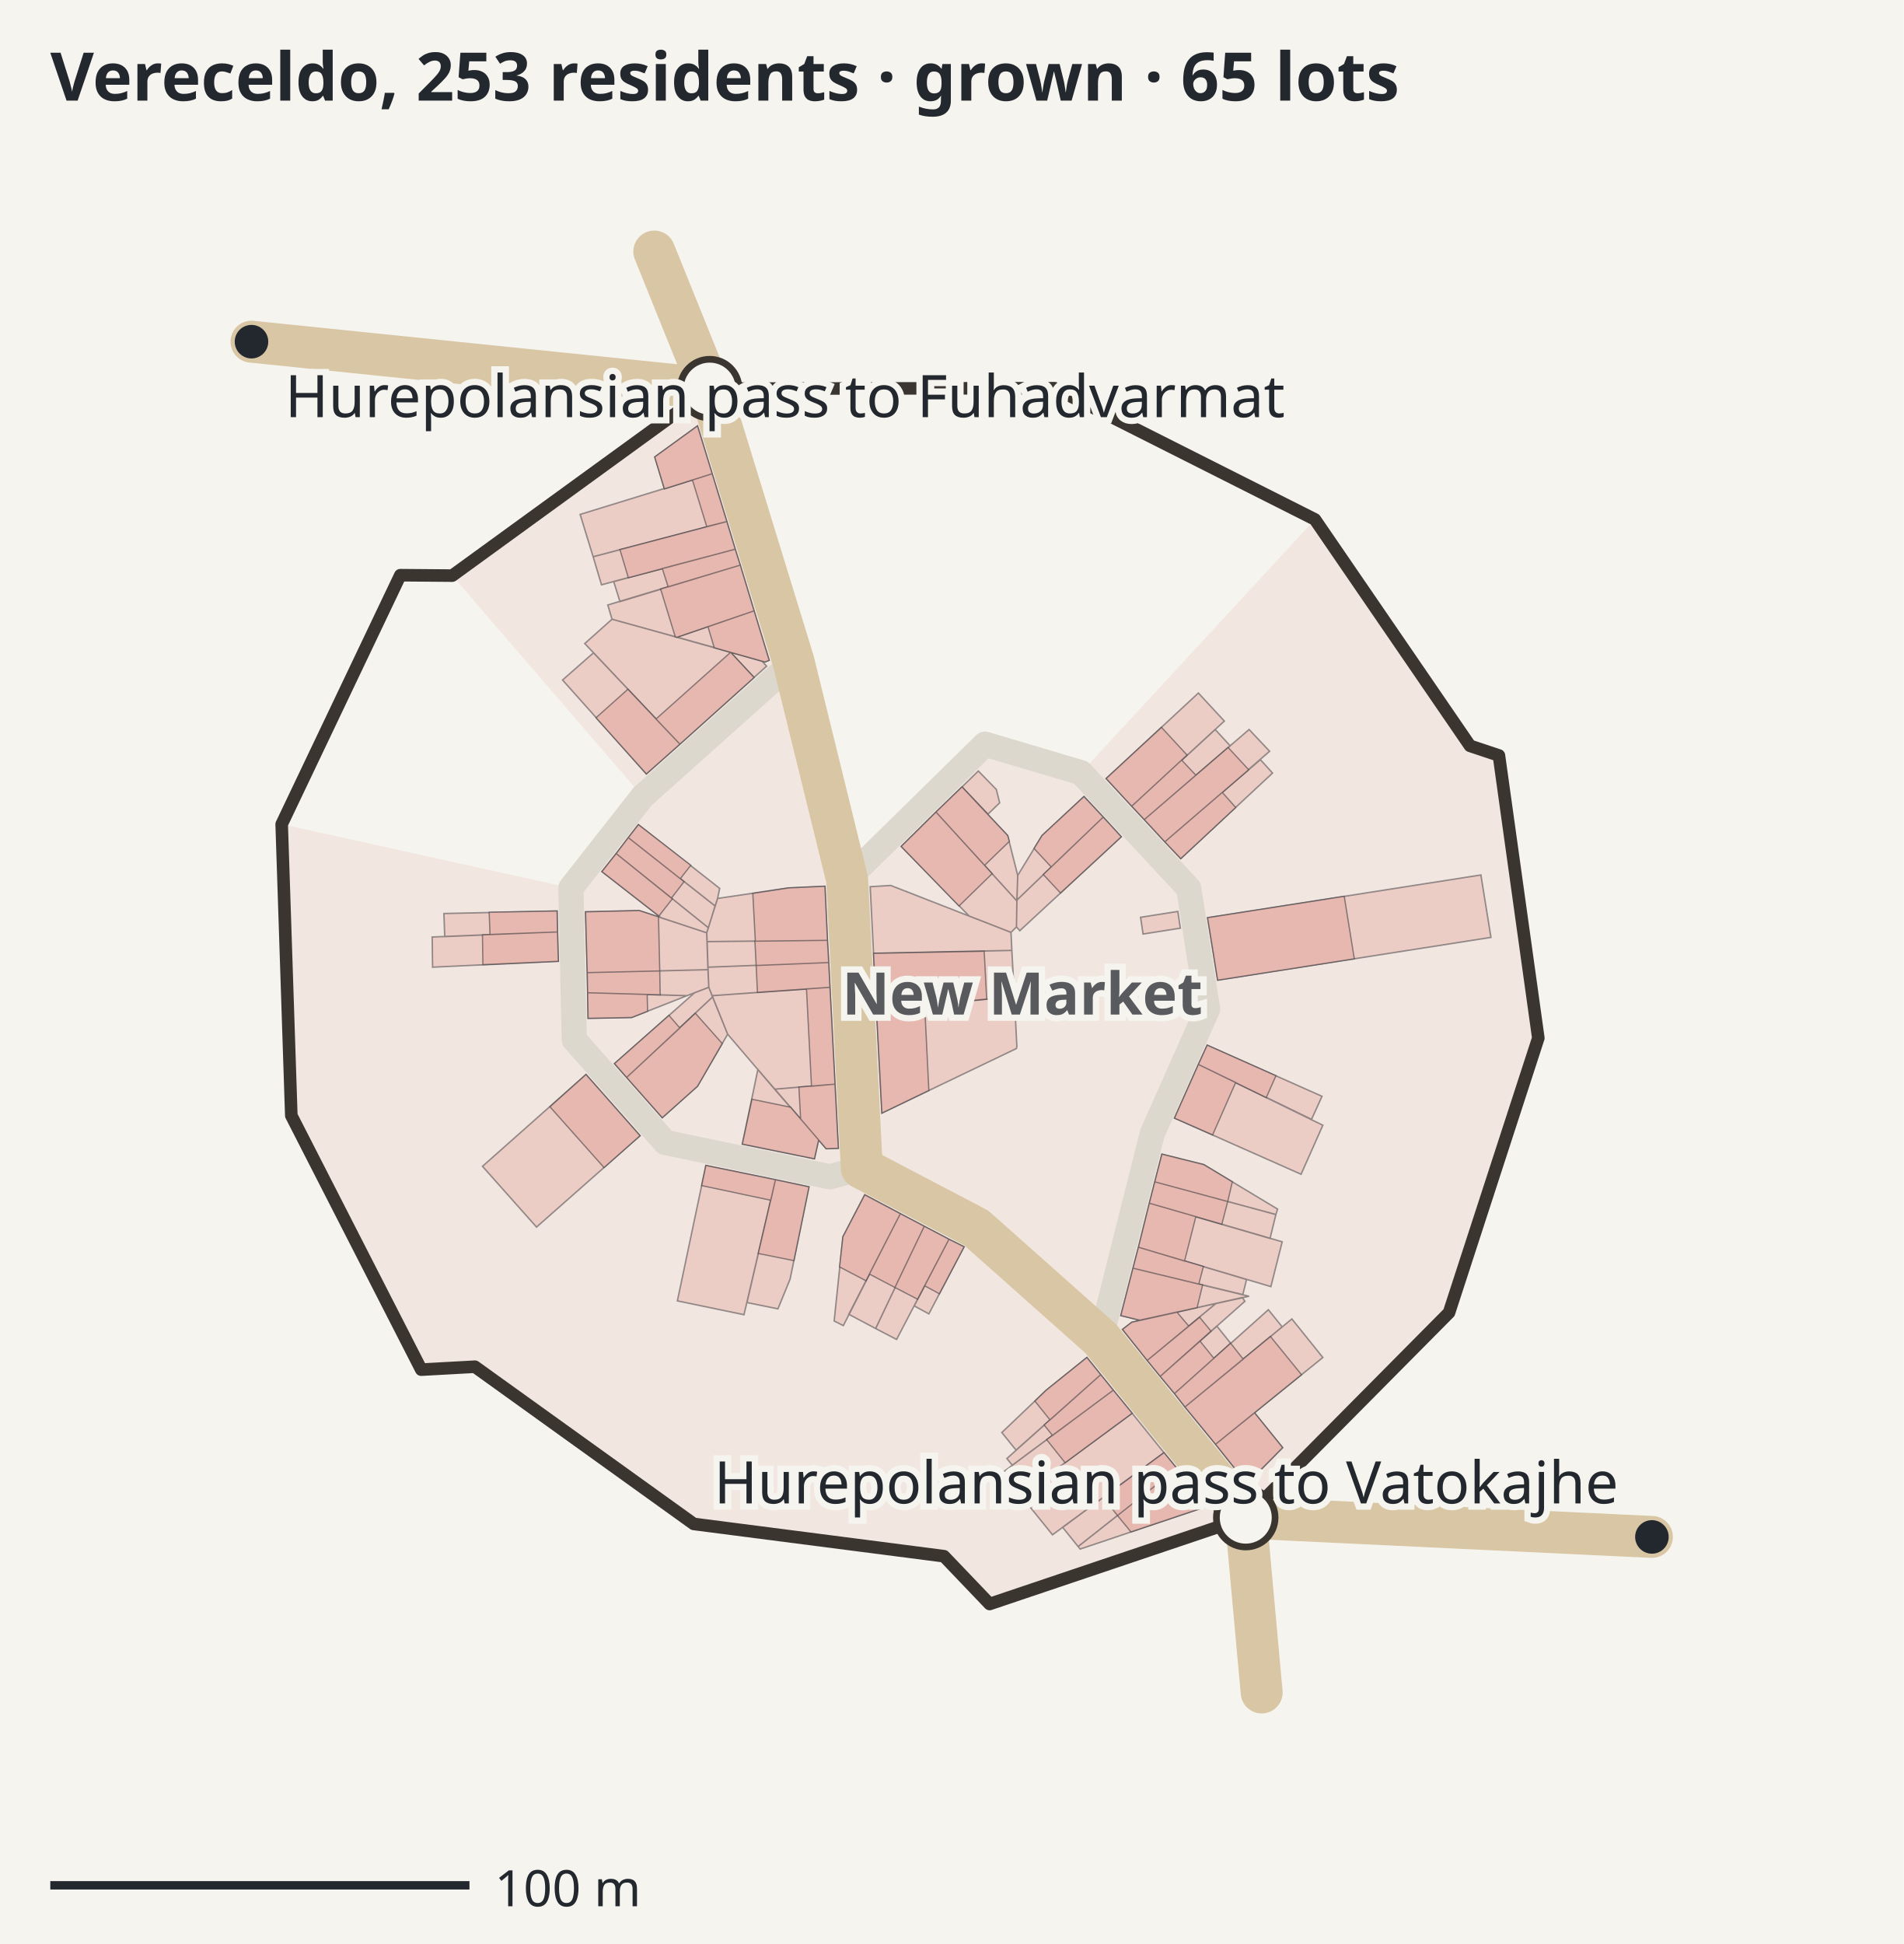
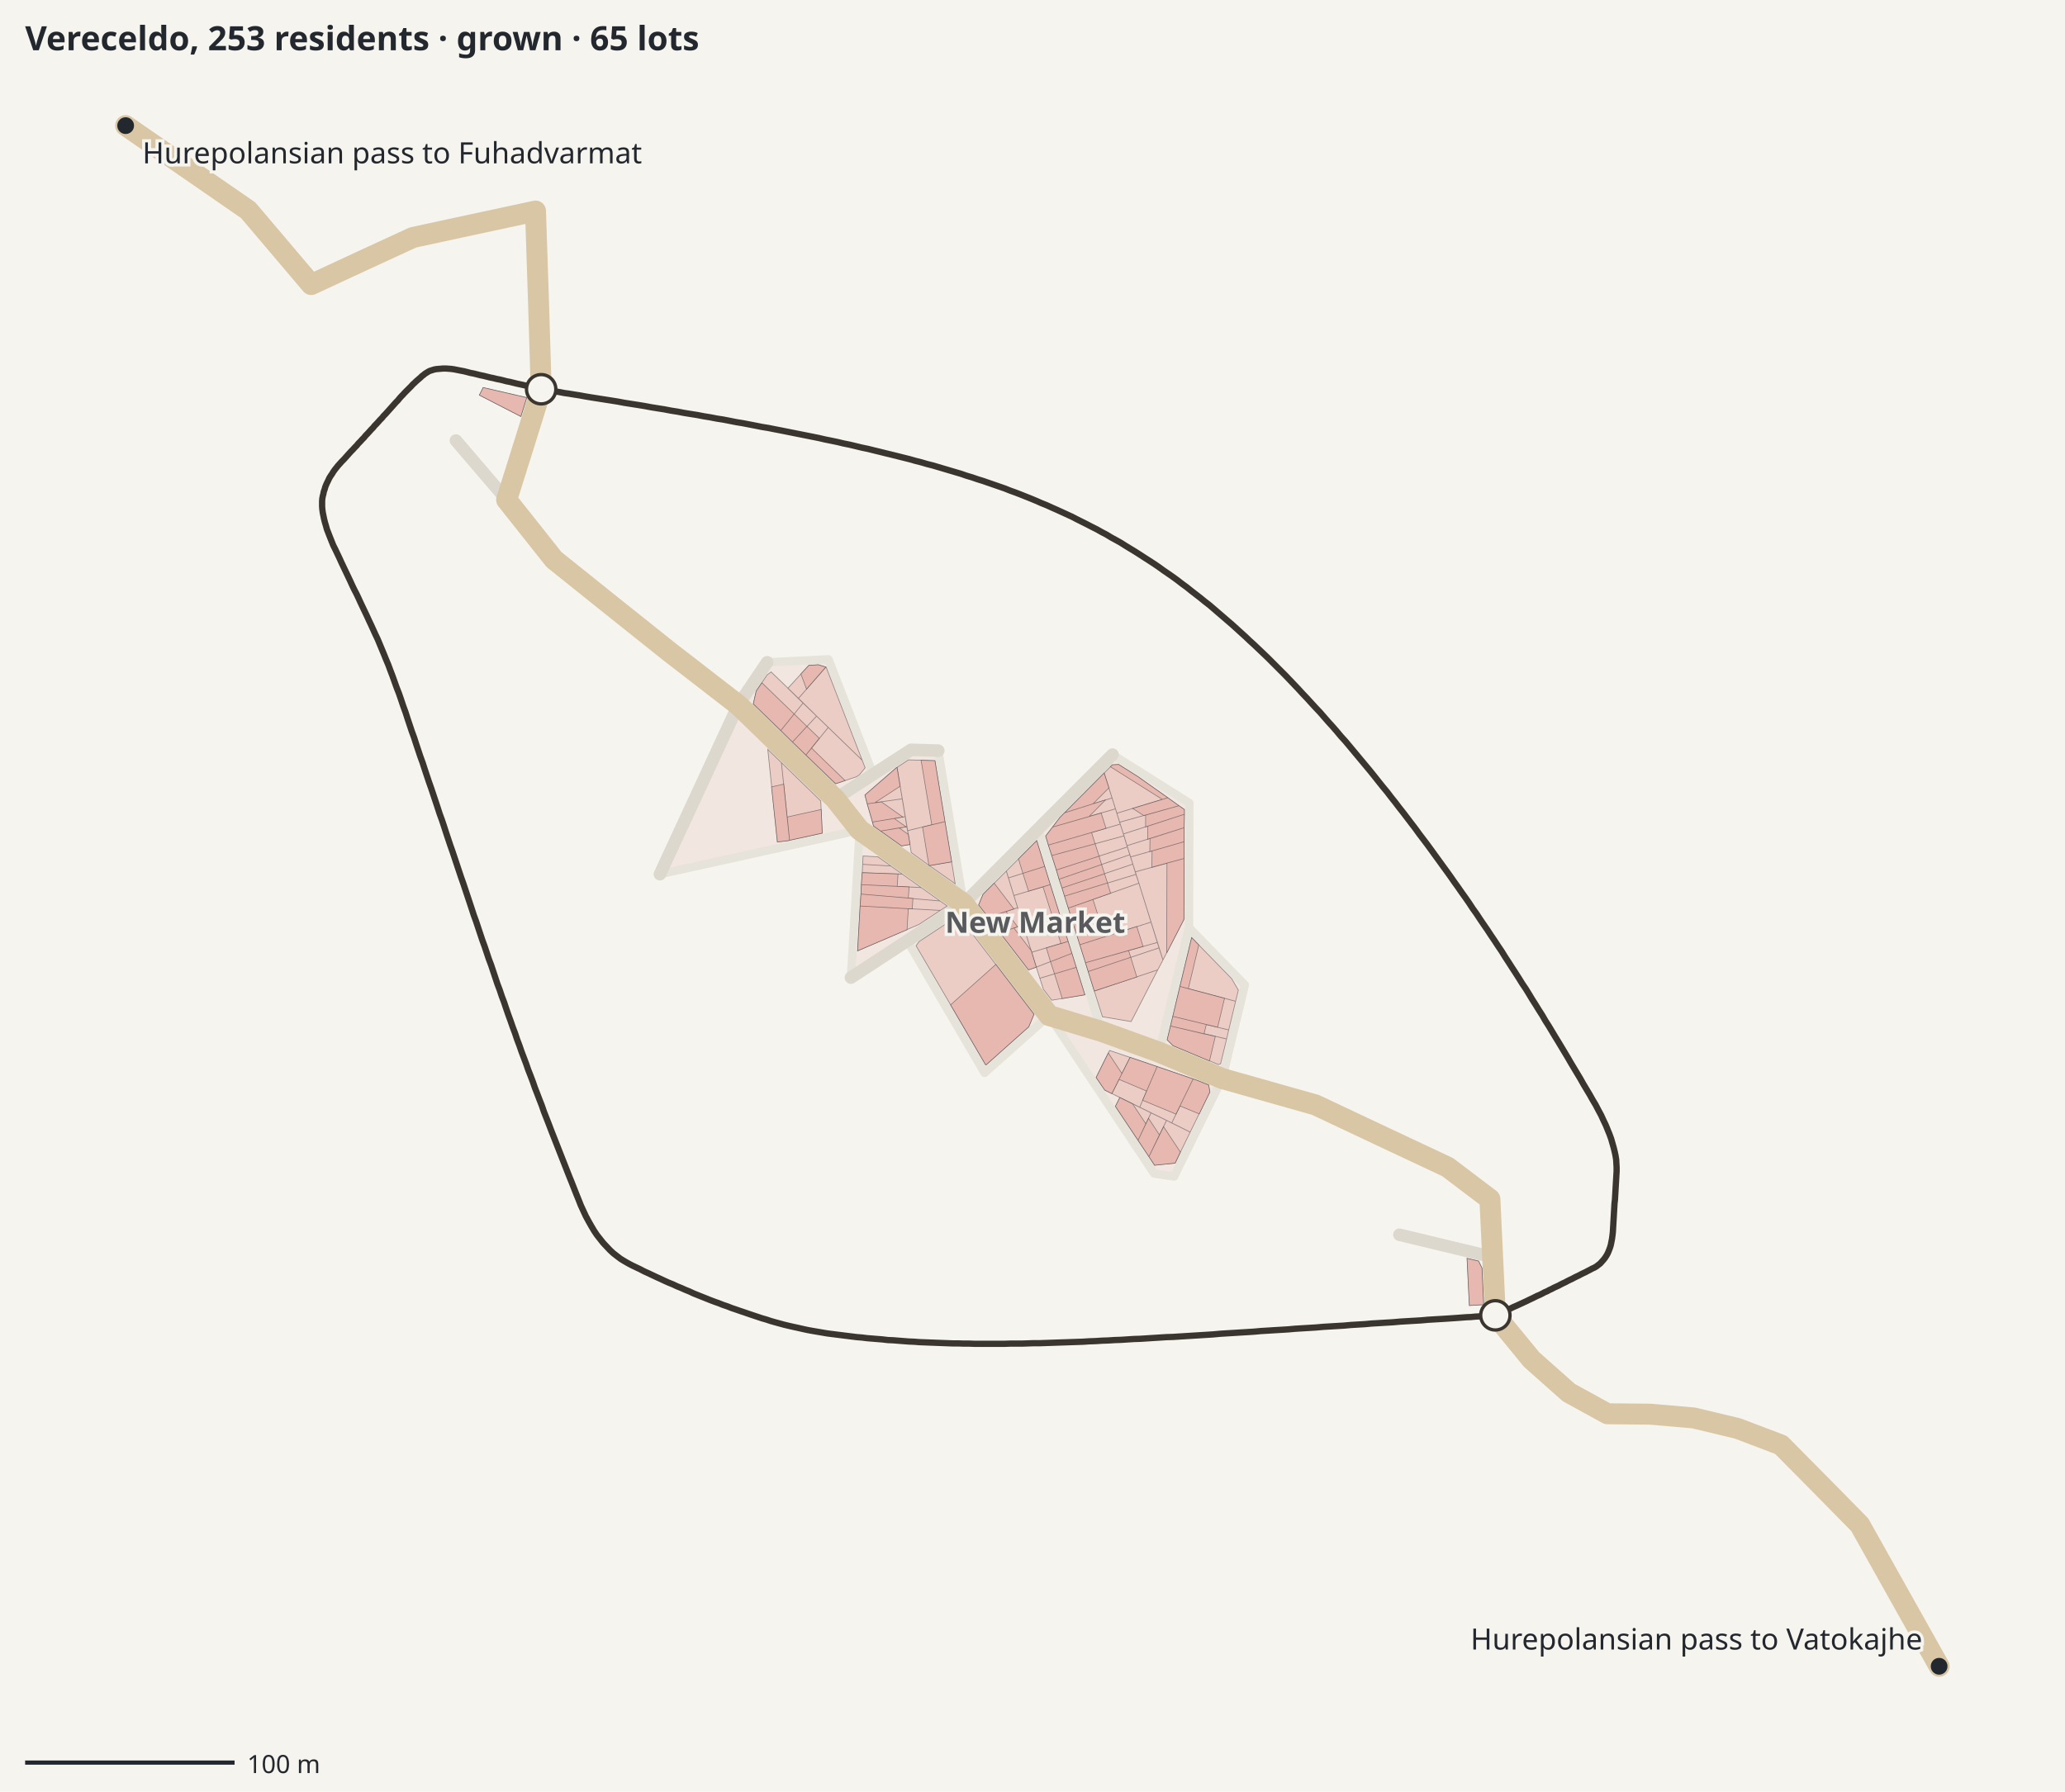
- <svg xmlns="http://www.w3.org/2000/svg" viewBox="-217.2 -233.3 454.2 463.7" width="908" font-family="system-ui, sans-serif">
-   <rect x="-217.2" y="-233.3" width="454.2" height="463.7" fill="#f6f4ee" />
-   <path d="M40.7 -49L96.5 -109.4L133.5 -55.4L66.4 -21.4ZM66.4 -21.4L133.5 -55.4L140.4 -53.1L149.8 14.3L70.9 7.4ZM70.9 7.4L149.8 14.3L128.5 79.8L57.7 37.1ZM57.7 37.1L128.5 79.8L80 128.7L45.4 86ZM45.4 86L80 128.7L18.9 149.3L8 137.9L15.7 59.6ZM-11.6 45.3L15.7 59.6L8 137.9L-51.7 130.2L-19.2 47.4ZM-58.5 39.2L-19.2 47.4L-51.7 130.2L-103.9 92.7ZM-80.2 14.7L-58.5 39.2L-103.9 92.7L-116.7 93.4L-147.7 32.8ZM-81 -21.5L-80.2 14.7L-147.7 32.8L-150 -36.7ZM-27.9 -75.5L-63.9 -43.3L-109.3 -96L-47.9 -140.6ZM-15.1 -23.5L17.8 -55.8L40.7 -49L66.4 -21.4L70.9 7.4L57.7 37.1L45.4 86L15.7 59.6L-11.6 45.3ZM-15.1 -23.5L-11.6 45.3L-19.2 47.4L-58.5 39.2L-80.2 14.7L-81 -21.5L-63.9 -43.3L-27.9 -75.5Z" fill="#e6b8af" fill-opacity="0.22" />
-   <path d="M-15.1 -23.5L17.8 -55.8M17.8 -55.8L40.7 -49M40.7 -49L66.4 -21.4M66.4 -21.4L70.9 7.4M70.9 7.4L57.7 37.1M57.7 37.1L45.4 86M-11.6 45.3L-19.2 47.4M-19.2 47.4L-58.5 39.2M-58.5 39.2L-80.2 14.7M-80.2 14.7L-81 -21.5M-81 -21.5L-63.9 -43.3M-27.9 -75.5L-63.9 -43.3" fill="none" stroke="#dcd8ce" stroke-width="6" stroke-linecap="round" stroke-linejoin="round" />
-   <path d="M-15.1 -23.5L-27.9 -75.5M-27.9 -75.5L-47.9 -140.6M-47.9 -140.6L-61.1 -173.3M80 128.7L45.4 86M80 128.7L83.8 170.4M45.4 86L15.7 59.6M15.7 59.6L-11.6 45.3M-15.1 -23.5L-11.6 45.3M-47.9 -140.6L-157.2 -151.8M80 128.7L176.9 133.3" fill="none" stroke="#d8c6a4" stroke-width="10" stroke-linecap="round" stroke-linejoin="round" />
-   <path d="M-61 -124.3L-50.8 -131.7L-47.3 -120.3L-58.7 -116.7ZM88.8 112L80.3 120.6L72.8 111.2L82.1 103.7ZM12.3 -45.6L16.2 -49.4L20.5 -45L21.3 -41.8L18.5 -39.1ZM25.4 -18.4L25.3 -12.2L24 -10.9L14 -14.8L-2.2 -31.4L6.1 -39.6ZM86.4 -48.9L64.5 -28.5L60.7 -32.5L83.5 -52.1ZM65.5 102.3L63 99.1L85.4 79.1L88.7 83.2ZM80.8 75.9L54.7 81.6L50.2 80.5L53.1 69.2ZM25.4 -18.6L25.6 -24.5L31.4 -34L41.4 -43.3L46 -38.4ZM-20.1 40.7L-32.4 26.5L-18 25.3L-17.2 40.6ZM21.9 118L48.4 98.3L52.9 103.8L26.3 123.4ZM-114.1 -9.8L-84.2 -11L-84 -4L-114 -2.6ZM-41.8 -102.3L-40.6 -98.5L-69.3 -89.8L-70.8 -94.6ZM6.1 -39.6L12.3 -45.6L23.2 -34L25.6 -24.5L25.4 -18.4ZM-48.5 -8.7L-48.6 -10.8L-46 -19L-29.1 -21.5L-20.4 -21.9L-19.8 -9ZM-43 -77.8L-35.4 -75.6L-34.3 -74.4L-37.3 -71.7ZM54.9 -14.5L63.8 -15.9L64.4 -11.9L55.5 -10.5ZM86 73.6L54.4 64.2L57 53.7L88.7 62.9ZM-64.5 37.6L-89.2 59.4L-102.1 44.9L-77.4 23ZM25.4 16.3L25.3 16.8L-6.8 32.2L-8.1 7.6L24.8 4.4ZM46 -38.4L50.3 -33.7L26.1 -11.3L25.3 -12.2L25.4 -18.6ZM23 114.6L45.4 94.6L48.4 98.3L24.3 116.2ZM60.5 113.2L63.6 117L40 135.6L36.3 131ZM-28.7 71.8L-31.6 78.9L-39 77.4L-32.2 48.1L-24.2 49.8ZM52.9 103.8L60.5 113.2L33.9 132.8L26.3 123.4ZM-8.8 -5.9L-9.6 -21.8L-4.7 -22.1L24 -10.9L24.2 -6.6ZM-32.4 26.5L-43.6 13.4L-47.3 4.2L-19.2 2.2L-18 25.3ZM-71.2 -85.6L-43 -77.8L-37.3 -71.7L-55 -55.8L-77.7 -79.8ZM-73.6 -25.4L-70.2 -29.7L-48.2 -12L-48.6 -10.8L-59.5 -14.4ZM-36.4 21.8L-21.9 38.6L-22.9 43.1L-40.1 39.6ZM-76.9 9.6L-77 3.5L-53.3 4.2L-66.5 9.4ZM-67.3 -33.5L-64.9 -36.6L-45.5 -21.4L-46 -19L-46.6 -17.2ZM-40.6 -98.5L-37.3 -87.6L-55.7 -81.3L-71.2 -85.6L-72.2 -89ZM-78.8 -110.6L-47.3 -120.3L-43.8 -108.9L-75.7 -100.5ZM-77 3.5L-77.1 -1.3L-48.3 -2L-48.1 2.2L-53.3 4.2ZM-55.6 77L-48.8 44.7L-32.2 48.1L-39.7 80.3ZM93.2 46.8L63 33.4L68.7 20.6L98.4 35.1ZM-67.7 23.7L-70.6 20.4L-51.5 3.5L-48.1 2.2L-47.2 4.5ZM138.5 -9.7L73.3 0.5L70.9 -14.4L136.1 -24.6ZM-77.1 -1.3L-77.5 -15.8L-64.7 -16.1L-48.6 -10.8L-48.3 -2ZM-70.2 -29.7L-67.3 -33.5L-46.6 -17.2L-48.2 -12ZM85.8 62.1L57 53.7L58.3 48.6L87.2 56.4ZM70 44.5L87.6 55.1L87.2 56.4L58.3 48.6L60 42ZM-48.3 -2.6L-48.5 -8.7L-19.8 -9L-19.5 -3.7ZM-47.3 4.2L-48.1 2.2L-48.3 -2.6L-19.5 -3.7L-19.2 2.2ZM0.9 78.2L9.2 62.3L12.8 64.1L4.4 80.1ZM-43.8 -108.9L-41.8 -102.3L-73.7 -93.8L-75.7 -100.5ZM63 99.1L59.6 95L73.1 83L76.4 87.1ZM85.7 -54.1L60.7 -32.5L55.8 -37.8L80.8 -59.3ZM-8.1 7.6L-8.8 -5.9L24.2 -6.6L24.8 4.4ZM98.4 90.5L72.8 111.2L65.5 102.3L91 81.3ZM-47.2 4.5L-43.6 13.4L-50.8 25.8L-59.2 33.3L-67.7 23.7ZM-14.7 80.2L-2.4 56.2L3.3 59.2L-8.3 83.6ZM74.9 -61.3L52.8 -41L46.7 -47.6L68.7 -68ZM76.3 -55.4L55.8 -37.8L52.8 -41L72.7 -59.3ZM95.7 33.7L68.7 20.6L70.8 16L98.2 28.2ZM63.6 117L70.8 126L40.5 136.2L40 135.6ZM21.8 108.4L32.4 98.3L42.1 90.5L45.4 94.6L25.2 112.6ZM-8.3 83.6L3.3 59.2L9.2 62.3L-3.3 86.2ZM79.3 75.5L53.1 69.2L54.4 64.2L80.2 71.9ZM56.5 91.2L50.6 83.8L52.8 82.1L72.9 77.6ZM-18.2 81.8L-16.1 61.7L-10.9 51.7L-2.4 56.2L-16 82.9ZM-111.3 -15.4L-84.3 -16L-84.2 -11L-111.1 -9.9ZM-37.3 -87.6L-33.7 -75.8L-34.7 -75.4L-55.7 -81.3ZM59.6 95L56.5 91.2L72.9 77.6L79.2 76.2L79.8 77.1ZM-75.6 -77.6L-55 -55.8L-63 -48.7L-83 -71.1Z" fill="#e6b8af" fill-opacity="0.55" stroke="#23272e" stroke-opacity="0.45" stroke-width="0.35" />
-   <path d="M-61 -124.3L-50.8 -131.7L-47.3 -120.3L-58.7 -116.7ZM88.8 112L80.3 120.6L72.8 111.2L82.1 103.7ZM11.6 -17.2L-2.2 -31.4L6.1 -39.6L19.5 -24.9ZM77.6 -40.7L64.5 -28.5L60.7 -32.5L74.4 -44.3ZM65.5 102.3L63 99.1L76.4 87.1L79.4 90.9ZM68.4 78.6L54.7 81.6L50.2 80.5L53.1 69.2L69.7 73.2ZM29.5 -30.9L31.4 -34L41.4 -43.3L46 -38.4L33.6 -26.5ZM-20.1 40.7L-26.2 33.6L-26.6 26L-18 25.3L-17.2 40.6ZM32.5 110.1L48.4 98.3L52.9 103.8L36.9 115.6ZM-102.1 -10.3L-84.2 -11L-84 -4L-102 -3.2ZM-41.8 -102.3L-40.6 -98.5L-57.8 -93.3L-59.2 -97.7ZM6.1 -39.6L12.3 -45.6L23.2 -34L23.6 -32.6L17.7 -26.9ZM-37.6 -20.2L-29.1 -21.5L-20.4 -21.9L-19.8 -9L-37 -8.8ZM65.4 67.5L54.4 64.2L57 53.7L68.1 56.9ZM-64.5 37.6L-73.1 45.2L-86 30.7L-77.4 23ZM4.4 26.8L-6.8 32.2L-8.1 7.6L3.4 6.5ZM46 -38.4L50.3 -33.7L35.8 -20.3L31.7 -24.7ZM31.9 106.6L45.4 94.6L48.4 98.3L33.9 109.1ZM60.5 113.2L63.6 117L49.4 128.2L46 123.9ZM-36.3 65.7L-32.2 48.1L-24.2 49.8L-27.8 67.4ZM-24.8 2.6L-19.2 2.2L-18 25.3L-23.6 25.8ZM-42.9 -77.7L-37.3 -71.7L-55 -55.8L-60.7 -61.8ZM-73.6 -25.4L-70.2 -29.7L-56.8 -18.9L-60 -14.8ZM-28.6 30.8L-21.9 38.6L-22.9 43.1L-40.1 39.6L-37.8 28.9ZM-76.9 9.6L-77 3.5L-62.8 3.9L-62.7 7.9L-66.5 9.4ZM-67.3 -33.5L-64.9 -36.6L-52.4 -26.9L-54.9 -23.7ZM-40.6 -98.5L-37.3 -87.6L-55.7 -81.3L-56.1 -81.4L-59.6 -92.8ZM-52 -118.8L-47.3 -120.3L-43.8 -108.9L-48.6 -107.7ZM-77 3.5L-77.1 -1.3L-59.8 -1.7L-59.7 4ZM-49.8 49.5L-48.8 44.7L-32.2 48.1L-33.3 53ZM72.1 37.4L63 33.4L68.7 20.6L77.6 24.9ZM-67.7 23.7L-70.6 20.4L-57.6 8.9L-55 11.9ZM105.9 -4.6L73.3 0.5L70.9 -14.4L103.5 -19.5ZM-77.1 -1.3L-77.5 -15.8L-64.7 -16.1L-60.1 -14.6L-59.8 -1.7ZM-70.2 -29.7L-67.3 -33.5L-54 -23L-57 -19.1ZM74.3 58.7L57 53.7L58.3 48.6L75.7 53.3ZM70 44.5L76.8 48.6L75.7 53.3L58.3 48.6L60 42ZM-37.1 -8.8L-19.8 -9L-19.5 -3.7L-36.8 -3ZM-36.8 -3L-19.5 -3.7L-19.2 2.2L-36.5 3.4ZM3.4 73.4L9.2 62.3L12.8 64.1L6.9 75.3ZM-43.8 -108.9L-41.8 -102.3L-67.3 -95.5L-69.3 -102.2ZM63 99.1L59.6 95L69.1 86.6L72.4 90.7ZM80.7 -49.7L60.7 -32.5L55.8 -37.8L75.8 -55ZM-8.1 7.6L-8.8 -5.9L17.6 -6.4L18.2 5ZM93.3 94.6L72.8 111.2L65.5 102.3L85.9 85.5ZM-44.9 15.6L-50.8 25.8L-59.2 33.3L-67.7 23.7L-51.3 8.4ZM-9.8 70.6L-2.4 56.2L3.3 59.2L-3.7 73.8ZM66 -53.2L52.8 -41L46.7 -47.6L59.9 -59.8ZM68.1 -48.4L55.8 -37.8L52.8 -41L64.7 -52ZM84.9 28.5L68.7 20.6L70.8 16L87.2 23.3ZM63.6 117L70.8 126L52.6 132.1L49.4 128.2ZM29.7 100.9L32.4 98.3L42.1 90.5L45.4 94.6L33.3 105.4ZM-3.7 73.8L3.3 59.2L9.2 62.3L1.7 76.6ZM68.8 73L53.1 69.2L54.4 64.2L69.9 68.8ZM56.5 91.2L50.6 83.8L52.8 82.1L63.6 79.7L66.4 83ZM-16.9 68.9L-16.1 61.7L-10.9 51.7L-2.4 56.2L-10.6 72.2ZM-100.5 -15.7L-84.3 -16L-84.2 -11L-100.3 -10.4ZM-37.3 -87.6L-33.7 -75.8L-34.7 -75.4L-46.8 -78.8L-48.3 -83.8ZM59.6 95L56.5 91.2L69 80.9L71.7 84.2ZM-67.4 -68.9L-55 -55.8L-63 -48.7L-75 -62.1Z" fill="#e6b8af" stroke="#23272e" stroke-opacity="0.5" stroke-width="0.3" />
-   <path d="M-47.9 -140.6L34.4 -140.7L96.5 -109.4L133.5 -55.4L140.4 -53.1L149.8 14.3L128.5 79.8L80 128.7L18.9 149.3L8 137.9L-51.7 130.2L-103.9 92.7L-116.7 93.4L-147.7 32.8L-150 -36.7L-121.7 -96.1L-109.3 -96Z" fill="none" stroke="#3b3530" stroke-width="3" stroke-linejoin="round" />
-   <circle cx="-47.9" cy="-140.6" r="7" fill="#f6f4ee" stroke="#3b3530" stroke-width="1.6" />
-   <circle cx="80" cy="128.7" r="7" fill="#f6f4ee" stroke="#3b3530" stroke-width="1.6" />
-   <text x="26.7" y="8.7" font-size="14" font-weight="600" text-anchor="middle" fill="#23272e" fill-opacity="0.75" stroke="#f6f4ee" stroke-width="3" paint-order="stroke">New Market</text>
-   <circle cx="-157.2" cy="-151.8" r="4" fill="#23272e" />
-   <text x="-149.2" y="-133.8" font-size="14" text-anchor="start" fill="#23272e" stroke="#f6f4ee" stroke-width="3" paint-order="stroke">Hurepolansian pass to Fuhadvarmat</text>
-   <circle cx="176.9" cy="133.3" r="4" fill="#23272e" />
-   <text x="168.9" y="125.3" font-size="14" text-anchor="end" fill="#23272e" stroke="#f6f4ee" stroke-width="3" paint-order="stroke">Hurepolansian pass to Vatokajhe</text>
-   <text x="-205.2" y="-209.3" font-size="16" font-weight="600" fill="#23272e">Vereceldo, 253 residents · grown · 65 lots</text>
-   <path d="M-205.2 216.4h100" stroke="#23272e" stroke-width="2" />
-   <text x="-99.2" y="221.4" font-size="12" fill="#23272e">100 m</text>
+ <svg xmlns="http://www.w3.org/2000/svg" viewBox="-452.1 -438.7 986 855.7" width="1972" font-family="system-ui, sans-serif">
+   <rect x="-452.1" y="-438.7" width="986" height="855.7" fill="#f6f4ee" />
+   <path d="M-4.1 -80.2L8 -7.1L-41.6 -42.3L-53.3 -57.1L-35.2 -68.9L-17.1 -80.6ZM8 -7.1L-18.9 10.6L-45.8 28.2L-41.6 -42.3ZM-35.2 -68.9L-53.3 -57.1L-99.6 -102L-85.8 -122.4L-56.5 -123.8ZM-41.6 -42.3L-89.4 -31.7L-137 -21.2L-118.3 -61.6L-99.6 -102L-53.3 -57.1ZM48.8 46.3L18 73.7L-18.9 10.6L8 -7.1ZM43.6 -42.8L73.9 53.9L48.8 46.3L8 -7.1ZM101.3 63.8L131.5 76.4L108.5 123.2L99 121.8L48.8 46.3L73.9 53.9ZM101.3 63.8L115.6 4.3L142.3 31.7L131.5 76.4ZM101.3 63.8L73.9 53.9L43.6 -42.8L79.1 -78.3L115.8 -55.2L115.6 4.3Z" fill="#e6b8af" fill-opacity="0.22" />
+   <path d="M79.1 -78.3L115.8 -55.2M-4.1 -80.2L8 -7.1M-41.6 -42.3L-45.8 28.2M-85.8 -122.4L-56.5 -123.8M-35.2 -68.9L-56.5 -123.8M-41.6 -42.3L-89.4 -31.7L-137 -21.2M48.8 46.3L18 73.7M-18.9 10.6L18 73.7M43.6 -42.8L73.9 53.9M108.5 123.2L131.5 76.4M108.5 123.2L99 121.8M48.8 46.3L99 121.8M101.3 63.8L115.6 4.3M115.6 4.3L142.3 31.7M131.5 76.4L142.3 31.7M115.8 -55.2L115.6 4.3" fill="none" stroke="#e6e3da" stroke-width="4" stroke-linecap="round" stroke-linejoin="round" />
+   <path d="M-210.2 -200L-234.4 -228.3M260.6 161.7L216.1 151M-53.3 -57.1L-35.2 -68.9M-35.2 -68.9L-17.1 -80.6L-4.1 -80.2M8 -7.1L-18.9 10.6M-18.9 10.6L-45.8 28.2M-99.6 -102L-85.8 -122.4M-137 -21.2L-118.3 -61.6L-99.6 -102M8 -7.1L43.6 -42.8M79.1 -78.3L43.6 -42.8" fill="none" stroke="#dcd8ce" stroke-width="6" stroke-linecap="round" stroke-linejoin="round" />
+   <path d="M-210.2 -200L-201.9 -226.4L-193.7 -252.8M-196.4 -337.9L-225.7 -331.6L-254.9 -325.3L-279.2 -314.1L-303.5 -302.8M-196.4 -337.9L-195 -295.4L-193.7 -252.8M260.6 161.7L259.3 134M260.6 161.7L261.9 189.5M261.9 189.5L279.2 210.6L297 226.4L315.4 236.5L335.8 236.7L356.6 238.5L377.5 243.5L398.3 251.4L417.1 270.4L435.9 289.5M8 -7.1L-41.6 -42.3M-41.6 -42.3L-53.3 -57.1M-53.3 -57.1L-99.6 -102M-99.6 -102L-132.2 -127.2L-159.9 -149.3L-187.6 -171.5L-210.2 -200M-303.5 -302.8L-333.6 -338.3M8 -7.1L48.8 46.3M48.8 46.3L73.9 53.9M101.3 63.8L131.5 76.4M73.9 53.9L101.3 63.8M131.5 76.4L176 89L207.6 103.9L239.1 118.7L259.3 134M-333.6 -338.3L-392.1 -378.7M435.9 289.5L473.8 357.1" fill="none" stroke="#d8c6a4" stroke-width="10" stroke-linecap="round" stroke-linejoin="round" />
+   <path d="M-223.2 -250L-221.4 -253.6L-200.6 -248.8L-203.4 -239.8ZM248.4 162.3L253.9 163.6L255.5 166.9L256.3 184.4L249.5 184.8ZM2.3 -27.1L4 -16.6L-8.4 -25.3ZM-3.1 -3.9L-13.3 2.8L-42.6 15.4L-41.4 -6ZM0.2 -6L-3.1 -3.9L-41.4 -6L-41 -11.7L-3.2 -8.4ZM-40.8 -16.2L-40.4 -21.9L-21.2 -21.2L-12.2 -14.8ZM39 24.5L25.4 6.8L36.4 3L42.7 23.2ZM113.3 -36.7L113.3 -28.7L90 -22.3L87.7 -29.4ZM96.5 113.7L91.3 105.9L97.5 92.8L104.9 96.4ZM-0.9 -46.3L2.3 -27.1L-8.4 -25.3L-17 -31.5L-18.7 -42ZM-67.3 -78.1L-73.7 -84.3L-62.2 -96.7L-56.6 -91.3ZM78.8 83.6L75.4 81.9L71.3 75.9L77.7 63L87.5 66.3ZM46.7 -24.9L49.4 -16.2L32 -11L29.4 -19.4ZM-79.3 -89.8L-92.4 -102.5L-91 -108.7L-85.8 -116.4L-83.9 -117.8L-68.6 -103ZM-40.2 -25.9L-40 -29.9L-32.9 -29.5L-26.7 -25.1ZM-40.4 -21.9L-40.2 -25.9L-26.7 -25.1L-21.2 -21.2ZM63.5 12.5L58 -5L91.7 -16.9L97.5 1.7ZM-5.7 -75.4L-0.9 -46.3L-18.7 -42L-23.8 -72.2L-18.3 -75.8ZM113.3 -28.7L113.2 0.4L103.2 19.8L90 -22.3ZM70.4 34.6L67.5 25.3L101.3 14L103.2 19.8L100.7 24.5ZM-38 -54.8L-39.1 -59L-24 -72.1L-23.8 -72.2L-21.3 -57.2ZM67.5 25.3L66.2 21.1L100.5 11.4L101.3 14ZM106.8 51.3L107.9 46.7L134.6 53.2L133.6 57.5ZM74.3 46.9L70.4 34.6L100.7 24.5L88 49.2ZM-57.8 -120.1L-57.6 -120L-40.4 -75.6L-70.9 -105.1ZM49.4 -16.2L57.9 10.9L40.5 16.1L32 -11ZM-41.7 -68.7L-43.2 -67.7L-53.1 -64.4L-67.3 -78.1L-56.6 -91.3L-40.4 -75.6L-39 -72ZM113.4 -49.8L113.3 -43.4L86 -34.8L84.3 -40.4ZM59.7 16.6L61.8 23.3L44.4 28.5L42.7 23.2ZM110.8 -53.9L113.4 -52.1L113.4 -49.8L84.3 -40.4L82.5 -46ZM91.3 105.9L80.5 89.7L82.6 85.5L97.5 92.8ZM92.1 90.1L78.8 83.6L87.5 66.3L100.4 70.7ZM111.3 32.4L116.9 9.1L136 28.7L139.2 34.2L137.9 39.5ZM113.3 -43.4L113.3 -36.7L87.7 -29.4L86 -34.8ZM75.1 -69.5L79 -73.4L82 -73.6L91.2 -67.8L105.5 -57.7L81.2 -50.3ZM-59.5 -40.8L-75.1 -37.4L-79 -74.5L-60.2 -56.2ZM-75.1 -37.4L-75.8 -37.2L-80.9 -36.6L-85.5 -80.8L-79 -74.5ZM39.1 51.7L18.8 69.8L18.5 69.8L-14.7 13L-13.3 11L2 0.9L6.7 0.1L41.6 45.7ZM120.1 77.5L125 79.5L125.6 82.8L116.2 102L107.4 97.6L117.6 76.6ZM105.5 -57.7L110.8 -53.9L82.5 -46L81.2 -50.3ZM42.9 -37.2L46.7 -24.9L29.4 -19.4L28.4 -22.7ZM57.9 10.9L59.7 16.6L42.7 23.2L40.5 16.1ZM58 -5L56.2 -10.7L90.3 -21.1L91.7 -16.9ZM56.2 -10.7L55 -14.6L88.8 -26L90.3 -21.1ZM-31.6 -41.8L-35 -44.2L-35.5 -46.1L-19.9 -48.7L-19.1 -43.9ZM107.9 46.7L111.3 32.4L137.9 39.5L134.6 53.2ZM-21.6 -34.7L-31.6 -41.8L-19.1 -43.9L-17.6 -35.4ZM105.2 57.9L106.8 51.3L133.6 57.5L130.7 69.4L129.6 69.7L108 60.7ZM107.4 97.6L92.1 90.1L100.4 70.7L117.6 76.6ZM66.2 21.1L63.5 12.5L97.5 1.7L100.5 11.4ZM48.5 -35.1L47.2 -39.4L50.5 -43.7L80.5 -52.4L82.8 -45.1ZM-65.9 -120.9L-61.3 -121.2L-57.8 -120.1L-70.9 -105.1L-75.9 -110ZM53.6 -18.8L52.3 -23.2L86.2 -34.2L87.4 -30.5ZM55 -14.6L53.6 -18.8L87.4 -30.5L88.8 -26ZM52.3 -23.2L50.1 -30.1L84.6 -39.5L86.2 -34.2ZM50.1 -30.1L48.5 -35.1L82.8 -45.1L84.6 -39.5ZM25.4 6.8L19.8 -0.6L33.8 -5.2L36.4 3ZM-73.7 -84.3L-79.3 -89.8L-68.6 -103L-62.2 -96.7ZM56.2 -50.5L75.1 -69.5L78.9 -57.6ZM-35.5 -46.1L-38 -54.8L-21.3 -57.2L-19.9 -48.7ZM61.8 23.3L65.9 36.4L50.1 39L46.1 33.8L44.4 28.5ZM-41 -11.7L-40.8 -16.2L-12.2 -14.8L-3.2 -8.4ZM19.8 -0.6L15.2 -6.5L17.3 -11.6L28.4 -22.7L33.8 -5.2ZM50.5 -43.7L54 -48.3L56.2 -50.5L78.9 -57.6L80.5 -52.4ZM116.2 102L109 116.8L99.2 117.8L96.5 113.7L104.9 96.4Z" fill="#e6b8af" fill-opacity="0.55" stroke="#23272e" stroke-opacity="0.45" stroke-width="0.35" />
+   <path d="M-223.2 -250L-221.4 -253.6L-200.6 -248.8L-203.4 -239.8ZM248.4 162.3L253.9 163.6L255.5 166.9L256.3 184.4L249.5 184.8ZM-19 5.3L-42.6 15.4L-41.4 -6L-18.4 -4.7ZM-16.5 -4.6L-41.4 -6L-41 -11.7L-16.2 -9.6ZM-40.8 -16.2L-40.4 -21.9L-23.3 -21.3L-23.7 -15.4ZM39 24.5L25.4 6.8L32 4.5L40.3 15.3L42.7 23.2ZM113.3 -36.7L113.3 -28.7L97.9 -24.5L98 -32.3ZM96.5 113.7L91.3 105.9L96.3 95.4L101.5 103.3ZM-0.9 -46.3L2.3 -27.1L-8.4 -25.3L-8.6 -25.5L-11.6 -43.7ZM-67.3 -78.1L-73.7 -84.3L-66.8 -91.8L-60.9 -86.1ZM78.8 83.6L75.4 81.9L71.3 75.9L77.1 64.2L83.6 74ZM46.7 -24.9L49.4 -16.2L39 -13.1L36.3 -21.6ZM-79.3 -89.8L-92.4 -102.5L-91 -108.7L-88.3 -112.6L-72.9 -97.7ZM63.5 12.5L58 -5L69.8 -9.1L75.4 8.7ZM-5.7 -75.4L-0.9 -46.3L-7.2 -44.8L-12.3 -75.6ZM113.3 -28.7L113.2 0.4L105 16.4L105.1 -26.5ZM70.4 34.6L67.5 25.3L87.8 18.5L90.7 27.9ZM-38 -54.8L-39.1 -59L-24 -72.1L-23.8 -72.2L-22.3 -63.2L-34.4 -55.3ZM67.5 25.3L66.2 21.1L86.8 15.3L87.8 18.5ZM106.8 51.3L107.9 46.7L123.9 50.6L122.8 55.1ZM49.4 -16.2L57.9 10.9L54.5 12L45.9 -15.2ZM-48.6 -65.9L-53.1 -64.4L-67.3 -78.1L-64.6 -81.4ZM113.4 -49.8L113.3 -43.4L95.9 -37.9L95.9 -44.1ZM59.7 16.6L61.8 23.3L51.4 26.4L49.5 20.6ZM110.8 -53.9L113.4 -52.1L113.4 -49.8L94.9 -43.8L94.9 -49.4ZM91.3 105.9L80.5 89.7L82.6 85.5L88.7 88.5L95 98ZM82.2 76.8L87.5 66.3L100.4 70.7L95.4 82.4ZM111.3 32.4L116.9 9.1L120.3 12.6L115.3 33.5ZM113.3 -43.4L113.3 -36.7L96.9 -32L97 -38.2ZM78.1 -72.5L79 -73.4L82 -73.6L91.2 -67.8L105.5 -57.7L102.9 -56.9ZM-59.5 -40.8L-75.1 -37.4L-76.2 -48.5L-60 -52.1ZM-75.1 -37.4L-75.8 -37.2L-80.9 -36.6L-83.7 -62.9L-77.9 -64.2ZM39.1 51.7L18.8 69.8L18.5 69.8L1.8 41.2L23.4 21.9L41.6 45.7ZM120.1 77.5L125 79.5L125.6 82.8L120.5 93.3L111.3 89.5L117.6 76.6ZM105.5 -57.7L110.8 -53.9L94 -49.2L88.7 -52.6ZM42.9 -37.2L46.7 -24.9L36.3 -21.6L34.2 -28.5ZM57.9 10.9L59.7 16.6L49.5 20.6L47.5 14ZM58 -5L56.2 -10.7L76.7 -17L78.2 -12.1ZM56.2 -10.7L55 -14.6L75.3 -21.4L76.7 -17ZM-31.6 -41.8L-35 -44.2L-35.5 -46.1L-25.1 -47.8L-19.4 -43.8ZM107.9 46.7L111.3 32.4L132.6 38.1L129.3 51.9ZM-21.6 -34.7L-31.6 -41.8L-22.8 -43.3L-18.4 -40.2L-17.6 -35.4ZM105.2 57.9L106.8 51.3L128.2 56.3L125.4 68L108 60.7ZM93.5 86.8L100.4 70.7L117.6 76.6L109.4 93.4ZM66.2 21.1L63.5 12.5L90.7 3.8L93.7 13.3ZM48.5 -35.1L47.2 -39.4L50.5 -43.7L73.7 -50.4L76 -43.1ZM-65.9 -120.9L-61.3 -121.2L-57.8 -120.1L-67 -109.6L-69.7 -116.8ZM53.6 -18.8L52.3 -23.2L72.7 -29.8L73.9 -25.8ZM55 -14.6L53.6 -18.8L73.9 -25.8L75.3 -21.4ZM52.3 -23.2L50.1 -30.1L70.8 -35.7L72.7 -29.8ZM50.1 -30.1L48.5 -35.1L69.1 -41.1L70.8 -35.7ZM25.4 6.8L19.8 -0.6L28.2 -3.4L33.8 3.9ZM-73.7 -84.3L-79.3 -89.8L-72.9 -97.7L-66.8 -91.8ZM56.2 -50.5L75.1 -69.5L77.4 -62.4L69.8 -54.8ZM-35.5 -46.1L-38 -54.8L-31.2 -55.7L-21 -48.5ZM61.8 23.3L65.9 36.4L55.1 38.2L51.4 26.4ZM-41 -11.7L-40.8 -16.2L-18 -15.1L-18.4 -9.8ZM19.8 -0.6L15.2 -6.5L17.3 -11.6L22.6 -16.9L32 -4.6ZM50.5 -43.7L54 -48.3L56.2 -50.5L75.8 -56.7L67.9 -48.7ZM111.5 111.5L109 116.8L99.2 117.8L96.5 113.7L103.5 99.4Z" fill="#e6b8af" stroke="#23272e" stroke-opacity="0.5" stroke-width="0.3" />
+   <path d="M-193.7 -252.8L-193.5 -252.8L-193.1 -252.7L-192.5 -252.6L-191.7 -252.5L-190.7 -252.3L-189.5 -252.1L-188.1 -251.9L-186.5 -251.7L-184.7 -251.4L-182.7 -251L-180.5 -250.7L-178.1 -250.3L-175.5 -249.9L-172.8 -249.4L-169.8 -248.9L-166.6 -248.4L-163.4 -247.9L-160.2 -247.4L-157.1 -246.9L-153.9 -246.3L-150.7 -245.8L-147.5 -245.3L-144.4 -244.8L-141.2 -244.2L-138.1 -243.7L-134.9 -243.2L-131.8 -242.6L-128.6 -242.1L-125.5 -241.5L-122.4 -241L-119.2 -240.5L-116.1 -239.9L-113 -239.4L-109.9 -238.8L-106.7 -238.3L-103.6 -237.7L-100.6 -237.1L-97.5 -236.6L-94.4 -236L-91.3 -235.4L-88.3 -234.8L-85.2 -234.3L-82.2 -233.7L-79.1 -233.1L-76.1 -232.5L-73.1 -231.9L-70.1 -231.3L-67.1 -230.7L-64.1 -230.1L-61.1 -229.5L-58.1 -228.8L-55.1 -228.2L-52.2 -227.6L-49.3 -226.9L-46.3 -226.3L-43.4 -225.6L-40.5 -224.9L-37.6 -224.3L-34.8 -223.6L-31.9 -222.9L-29.1 -222.2L-26.2 -221.5L-23.4 -220.8L-20.6 -220.1L-17.8 -219.4L-15 -218.6L-12.2 -217.9L-9.5 -217.1L-6.7 -216.4L-4 -215.6L-1.3 -214.8L1.4 -214L4.1 -213.2L6.8 -212.4L9.4 -211.5L12.1 -210.7L14.7 -209.8L17.3 -209L19.9 -208.1L22.5 -207.2L25.1 -206.3L27.7 -205.4L30.2 -204.4L32.7 -203.5L35.3 -202.5L37.8 -201.5L40.3 -200.5L42.7 -199.5L45.2 -198.4L47.7 -197.4L50.1 -196.3L52.6 -195.2L55 -194.1L57.4 -193L59.8 -191.9L62.1 -190.7L64.5 -189.5L66.9 -188.3L69.2 -187.1L71.6 -185.9L73.9 -184.6L76.2 -183.4L78.5 -182L80.9 -180.7L83.2 -179.4L85.4 -178L87.7 -176.6L90 -175.2L92.2 -173.8L94.5 -172.3L96.7 -170.9L99 -169.4L101.2 -167.9L103.4 -166.3L105.6 -164.8L107.9 -163.2L110.1 -161.6L112.3 -159.9L114.5 -158.3L116.6 -156.6L118.8 -154.9L121 -153.2L123.2 -151.4L125.4 -149.7L127.5 -147.9L129.7 -146L131.8 -144.2L134 -142.3L136.1 -140.5L138.2 -138.6L140.4 -136.6L142.5 -134.7L144.6 -132.7L146.8 -130.7L148.9 -128.7L151 -126.7L153.1 -124.7L155.2 -122.6L157.3 -120.5L159.4 -118.4L161.5 -116.3L163.6 -114.1L165.7 -111.9L167.7 -109.8L169.8 -107.5L171.9 -105.3L173.9 -103.1L176 -100.8L178.1 -98.6L180.1 -96.3L182.1 -94L184.2 -91.7L186.2 -89.4L188.2 -87L190.3 -84.7L192.3 -82.3L194.3 -79.9L196.3 -77.5L198.3 -75.1L200.3 -72.7L202.3 -70.3L204.3 -67.8L206.2 -65.4L208.2 -62.9L210.2 -60.5L212.1 -58L214.1 -55.5L216 -53L217.9 -50.6L219.8 -48.1L221.7 -45.6L223.7 -43L225.5 -40.5L227.4 -38L229.3 -35.5L231.2 -32.9L233 -30.4L234.9 -27.8L236.7 -25.3L238.6 -22.7L240.4 -20.2L242.2 -17.6L244 -15.1L245.8 -12.5L247.6 -10L249.4 -7.4L251.1 -4.8L252.9 -2.3L254.6 0.3L256.3 2.8L258.1 5.4L259.8 8L261.5 10.5L263.2 13.1L264.9 15.6L266.5 18.2L268.2 20.8L269.8 23.3L271.5 25.9L273.1 28.4L274.7 31L276.4 33.5L278 36.1L279.5 38.6L281.1 41.1L282.7 43.7L284.3 46.2L285.8 48.8L287.4 51.3L288.9 53.8L290.4 56.3L292 58.9L293.5 61.4L295 63.9L296.5 66.4L298 69L299.5 71.5L301 74L302.5 76.5L303.9 79L305.4 81.5L306.9 84L308.3 86.5L309.8 89L311.1 91.5L312.4 93.9L313.5 96.3L314.6 98.6L315.5 100.8L316.4 103L317.2 105.2L317.8 107.3L318.4 109.4L318.9 111.4L319.3 113.3L319.6 115.2L319.7 117.1L319.8 118.9L319.8 120.7L319.7 122.4L319.6 124.1L319.5 125.8L319.4 127.5L319.3 129.2L319.2 131L319.1 132.7L319 134.4L318.8 136.1L318.7 137.8L318.6 139.5L318.5 141.3L318.4 143L318.3 144.7L318.2 146.4L318.1 148.1L318 149.8L317.8 151.5L317.6 153L317.3 154.5L317 156L316.6 157.3L316.1 158.6L315.6 159.8L315 160.9L314.3 162L313.6 162.9L312.8 163.8L312 164.7L311.1 165.4L310.2 166.1L309.2 166.7L308.1 167.2L307 167.8L306 168.3L304.9 168.9L303.8 169.4L302.8 169.9L301.7 170.5L300.6 171L299.6 171.5L298.5 172.1L297.4 172.6L296.4 173.1L295.3 173.7L294.2 174.2L293.2 174.7L292.1 175.3L291 175.8L289.9 176.3L288.8 176.9L287.7 177.4L286.6 178L285.4 178.5L284.3 179.1L283.1 179.7L281.9 180.2L280.7 180.8L279.5 181.4L278.2 182L277 182.6L275.7 183.2L274.4 183.8L273.1 184.4L271.8 185L270.6 185.5L269.4 186.1L268.3 186.6L267.3 187L266.4 187.4L265.6 187.8L264.9 188.1L264.2 188.4L263.6 188.7L263.1 188.9L262.7 189.1L262.4 189.3L262.2 189.4L262 189.5L261.9 189.5L261.7 189.5L261.3 189.5L260.6 189.6L259.8 189.6L258.7 189.7L257.5 189.8L256 189.9L254.3 190L252.4 190.1L250.3 190.3L248 190.4L245.4 190.6L242.7 190.8L239.7 191L236.6 191.2L233.2 191.4L229.8 191.6L226.5 191.9L223.1 192.1L219.7 192.3L216.4 192.5L213 192.8L209.6 193L206.3 193.2L202.9 193.4L199.6 193.7L196.2 193.9L192.9 194.1L189.6 194.4L186.2 194.6L182.9 194.8L179.6 195L176.2 195.3L172.9 195.5L169.6 195.7L166.3 195.9L163 196.2L159.7 196.4L156.4 196.6L153.2 196.8L149.9 197L146.6 197.3L143.4 197.5L140.1 197.7L136.9 197.9L133.6 198.1L130.4 198.3L127.2 198.6L124 198.8L120.8 199L117.6 199.2L114.4 199.4L111.2 199.6L108.1 199.8L104.9 199.9L101.8 200.1L98.6 200.3L95.5 200.5L92.4 200.7L89.3 200.8L86.2 201L83.2 201.2L80.1 201.3L77 201.5L74 201.6L71 201.8L68 201.9L65 202.1L62 202.2L59 202.3L56.1 202.4L53.1 202.5L50.2 202.6L47.3 202.7L44.4 202.8L41.5 202.8L38.6 202.9L35.8 203L32.9 203L30.1 203L27.3 203.1L24.5 203.1L21.7 203.1L19 203.1L16.2 203.1L13.5 203.1L10.8 203L8.1 203L5.4 202.9L2.7 202.9L0 202.8L-2.6 202.7L-5.2 202.6L-7.8 202.5L-10.4 202.4L-13 202.3L-15.6 202.1L-18.1 202L-20.7 201.8L-23.2 201.6L-25.7 201.4L-28.2 201.3L-30.7 201L-33.2 200.8L-35.6 200.6L-38.1 200.4L-40.5 200.1L-43 199.9L-45.4 199.6L-47.8 199.3L-50.2 199L-52.6 198.7L-55 198.4L-57.3 198.1L-59.6 197.7L-62 197.3L-64.3 196.9L-66.5 196.5L-68.8 196L-71 195.5L-73.3 195L-75.5 194.5L-77.6 194L-79.8 193.4L-82 192.8L-84.1 192.2L-86.2 191.5L-88.3 190.9L-90.4 190.2L-92.5 189.5L-94.6 188.8L-96.6 188.1L-98.7 187.4L-100.7 186.7L-102.8 186L-104.8 185.2L-106.9 184.5L-108.9 183.7L-110.9 183L-113 182.2L-115 181.4L-117 180.6L-119 179.8L-121 179L-122.9 178.1L-124.9 177.3L-126.9 176.4L-128.9 175.6L-130.8 174.7L-132.8 173.9L-134.8 173L-136.7 172.1L-138.7 171.2L-140.6 170.3L-142.5 169.4L-144.5 168.5L-146.4 167.5L-148.3 166.6L-150.2 165.7L-152.1 164.7L-154 163.6L-155.8 162.5L-157.5 161.2L-159.3 159.8L-160.9 158.3L-162.5 156.6L-164.1 154.9L-165.6 153L-167.1 151.1L-168.5 149L-169.8 146.8L-171.1 144.5L-172.4 142.1L-173.6 139.5L-174.8 136.9L-175.9 134.1L-177 131.4L-178.1 128.6L-179.2 125.8L-180.3 123.1L-181.4 120.3L-182.5 117.5L-183.6 114.7L-184.7 111.9L-185.8 109.1L-186.9 106.3L-188 103.5L-189.1 100.7L-190.2 97.8L-191.3 95L-192.4 92.2L-193.4 89.3L-194.5 86.5L-195.6 83.6L-196.7 80.8L-197.7 77.9L-198.8 75L-199.9 72.2L-200.9 69.3L-202 66.4L-203.1 63.5L-204.1 60.6L-205.2 57.7L-206.2 54.7L-207.3 51.8L-208.3 48.9L-209.4 45.9L-210.4 43L-211.4 40L-212.5 37.1L-213.5 34.1L-214.6 31.2L-215.6 28.2L-216.6 25.2L-217.6 22.2L-218.7 19.3L-219.7 16.3L-220.7 13.3L-221.8 10.3L-222.8 7.3L-223.8 4.3L-224.8 1.3L-225.9 -1.7L-226.9 -4.8L-227.9 -7.8L-228.9 -10.8L-229.9 -13.8L-230.9 -16.8L-232 -19.9L-233 -22.9L-234 -25.9L-235 -28.9L-236 -31.9L-237.1 -35L-238.1 -38L-239.1 -41L-240.1 -44.1L-241.1 -47.1L-242.2 -50.1L-243.2 -53.2L-244.2 -56.2L-245.2 -59.2L-246.2 -62.2L-247.3 -65.3L-248.3 -68.3L-249.3 -71.3L-250.3 -74.4L-251.4 -77.4L-252.4 -80.4L-253.4 -83.4L-254.4 -86.5L-255.5 -89.5L-256.5 -92.5L-257.5 -95.5L-258.5 -98.6L-259.6 -101.6L-260.6 -104.6L-261.6 -107.5L-262.7 -110.3L-263.7 -113.1L-264.7 -115.9L-265.7 -118.5L-266.7 -121.2L-267.8 -123.8L-268.8 -126.3L-269.8 -128.7L-270.8 -131.1L-271.8 -133.5L-272.9 -135.8L-273.9 -138L-274.9 -140.2L-275.9 -142.3L-276.9 -144.5L-277.9 -146.6L-278.9 -148.7L-279.9 -150.8L-280.9 -153L-281.9 -155.1L-283 -157.2L-284 -159.3L-285 -161.5L-286 -163.6L-287 -165.7L-288 -167.8L-289 -169.9L-290 -172.1L-291 -174.2L-292 -176.3L-293 -178.3L-293.8 -180.3L-294.6 -182.3L-295.3 -184.1L-296 -185.9L-296.5 -187.7L-297 -189.4L-297.4 -191L-297.7 -192.5L-298 -194L-298.2 -195.5L-298.3 -196.8L-298.3 -198.1L-298.3 -199.4L-298.2 -200.6L-298 -201.7L-297.7 -202.8L-297.5 -203.9L-297.1 -205L-296.8 -206.1L-296.4 -207.1L-295.9 -208.2L-295.4 -209.2L-294.9 -210.3L-294.3 -211.3L-293.6 -212.3L-293 -213.3L-292.3 -214.3L-291.5 -215.3L-290.7 -216.3L-289.8 -217.3L-288.9 -218.3L-288 -219.2L-287.1 -220.2L-286.3 -221.1L-285.4 -222.1L-284.5 -223.1L-283.6 -224L-282.7 -225L-281.8 -225.9L-281 -226.9L-280.1 -227.8L-279.2 -228.8L-278.3 -229.7L-277.5 -230.7L-276.6 -231.6L-275.7 -232.6L-274.9 -233.5L-274 -234.4L-273.2 -235.4L-272.3 -236.3L-271.4 -237.3L-270.6 -238.2L-269.7 -239.1L-268.9 -240.1L-268 -241L-267.2 -241.9L-266.3 -242.9L-265.5 -243.8L-264.7 -244.7L-263.8 -245.7L-263 -246.6L-262.1 -247.5L-261.3 -248.5L-260.5 -249.4L-259.7 -250.2L-258.9 -251.1L-258.1 -251.9L-257.3 -252.7L-256.5 -253.5L-255.7 -254.3L-255 -255.1L-254.2 -255.8L-253.5 -256.5L-252.7 -257.2L-252 -257.8L-251.3 -258.4L-250.6 -259.1L-249.9 -259.6L-249.2 -260.2L-248.4 -260.7L-247.6 -261.2L-246.8 -261.6L-245.8 -261.9L-244.9 -262.2L-243.9 -262.4L-242.8 -262.5L-241.6 -262.6L-240.5 -262.7L-239.2 -262.7L-237.9 -262.6L-236.6 -262.5L-235.2 -262.3L-233.7 -262L-232.2 -261.7L-230.6 -261.4L-229 -261L-227.5 -260.6L-225.9 -260.3L-224.3 -259.9L-222.7 -259.5L-221.2 -259.2L-219.6 -258.8L-218 -258.4L-216.5 -258.1L-214.9 -257.7L-213.3 -257.4L-211.7 -257L-210.2 -256.6L-208.6 -256.3L-207 -255.9L-205.4 -255.5L-204 -255.2L-202.6 -254.9L-201.3 -254.6L-200.1 -254.3L-199.1 -254.1L-198.1 -253.8L-197.2 -253.6L-196.4 -253.5L-195.7 -253.3L-195.1 -253.2L-194.6 -253L-194.2 -253L-194 -252.9L-193.8 -252.8Z" fill="none" stroke="#3b3530" stroke-width="3" stroke-linejoin="round" />
+   <circle cx="-193.7" cy="-252.8" r="7" fill="#f6f4ee" stroke="#3b3530" stroke-width="1.6" />
+   <circle cx="261.9" cy="189.5" r="7" fill="#f6f4ee" stroke="#3b3530" stroke-width="1.6" />
+   <text x="42.2" y="6.8" font-size="14" font-weight="600" text-anchor="middle" fill="#23272e" fill-opacity="0.75" stroke="#f6f4ee" stroke-width="3" paint-order="stroke">New Market</text>
+   <circle cx="-392.1" cy="-378.7" r="4" fill="#23272e" />
+   <text x="-384.1" y="-360.7" font-size="14" text-anchor="start" fill="#23272e" stroke="#f6f4ee" stroke-width="3" paint-order="stroke">Hurepolansian pass to Fuhadvarmat</text>
+   <circle cx="473.8" cy="357.1" r="4" fill="#23272e" />
+   <text x="465.8" y="349.1" font-size="14" text-anchor="end" fill="#23272e" stroke="#f6f4ee" stroke-width="3" paint-order="stroke">Hurepolansian pass to Vatokajhe</text>
+   <text x="-440.1" y="-414.7" font-size="16" font-weight="600" fill="#23272e">Vereceldo, 253 residents · grown · 65 lots</text>
+   <path d="M-440.1 403.1h100" stroke="#23272e" stroke-width="2" />
+   <text x="-334.1" y="408.1" font-size="12" fill="#23272e">100 m</text>
</svg>
